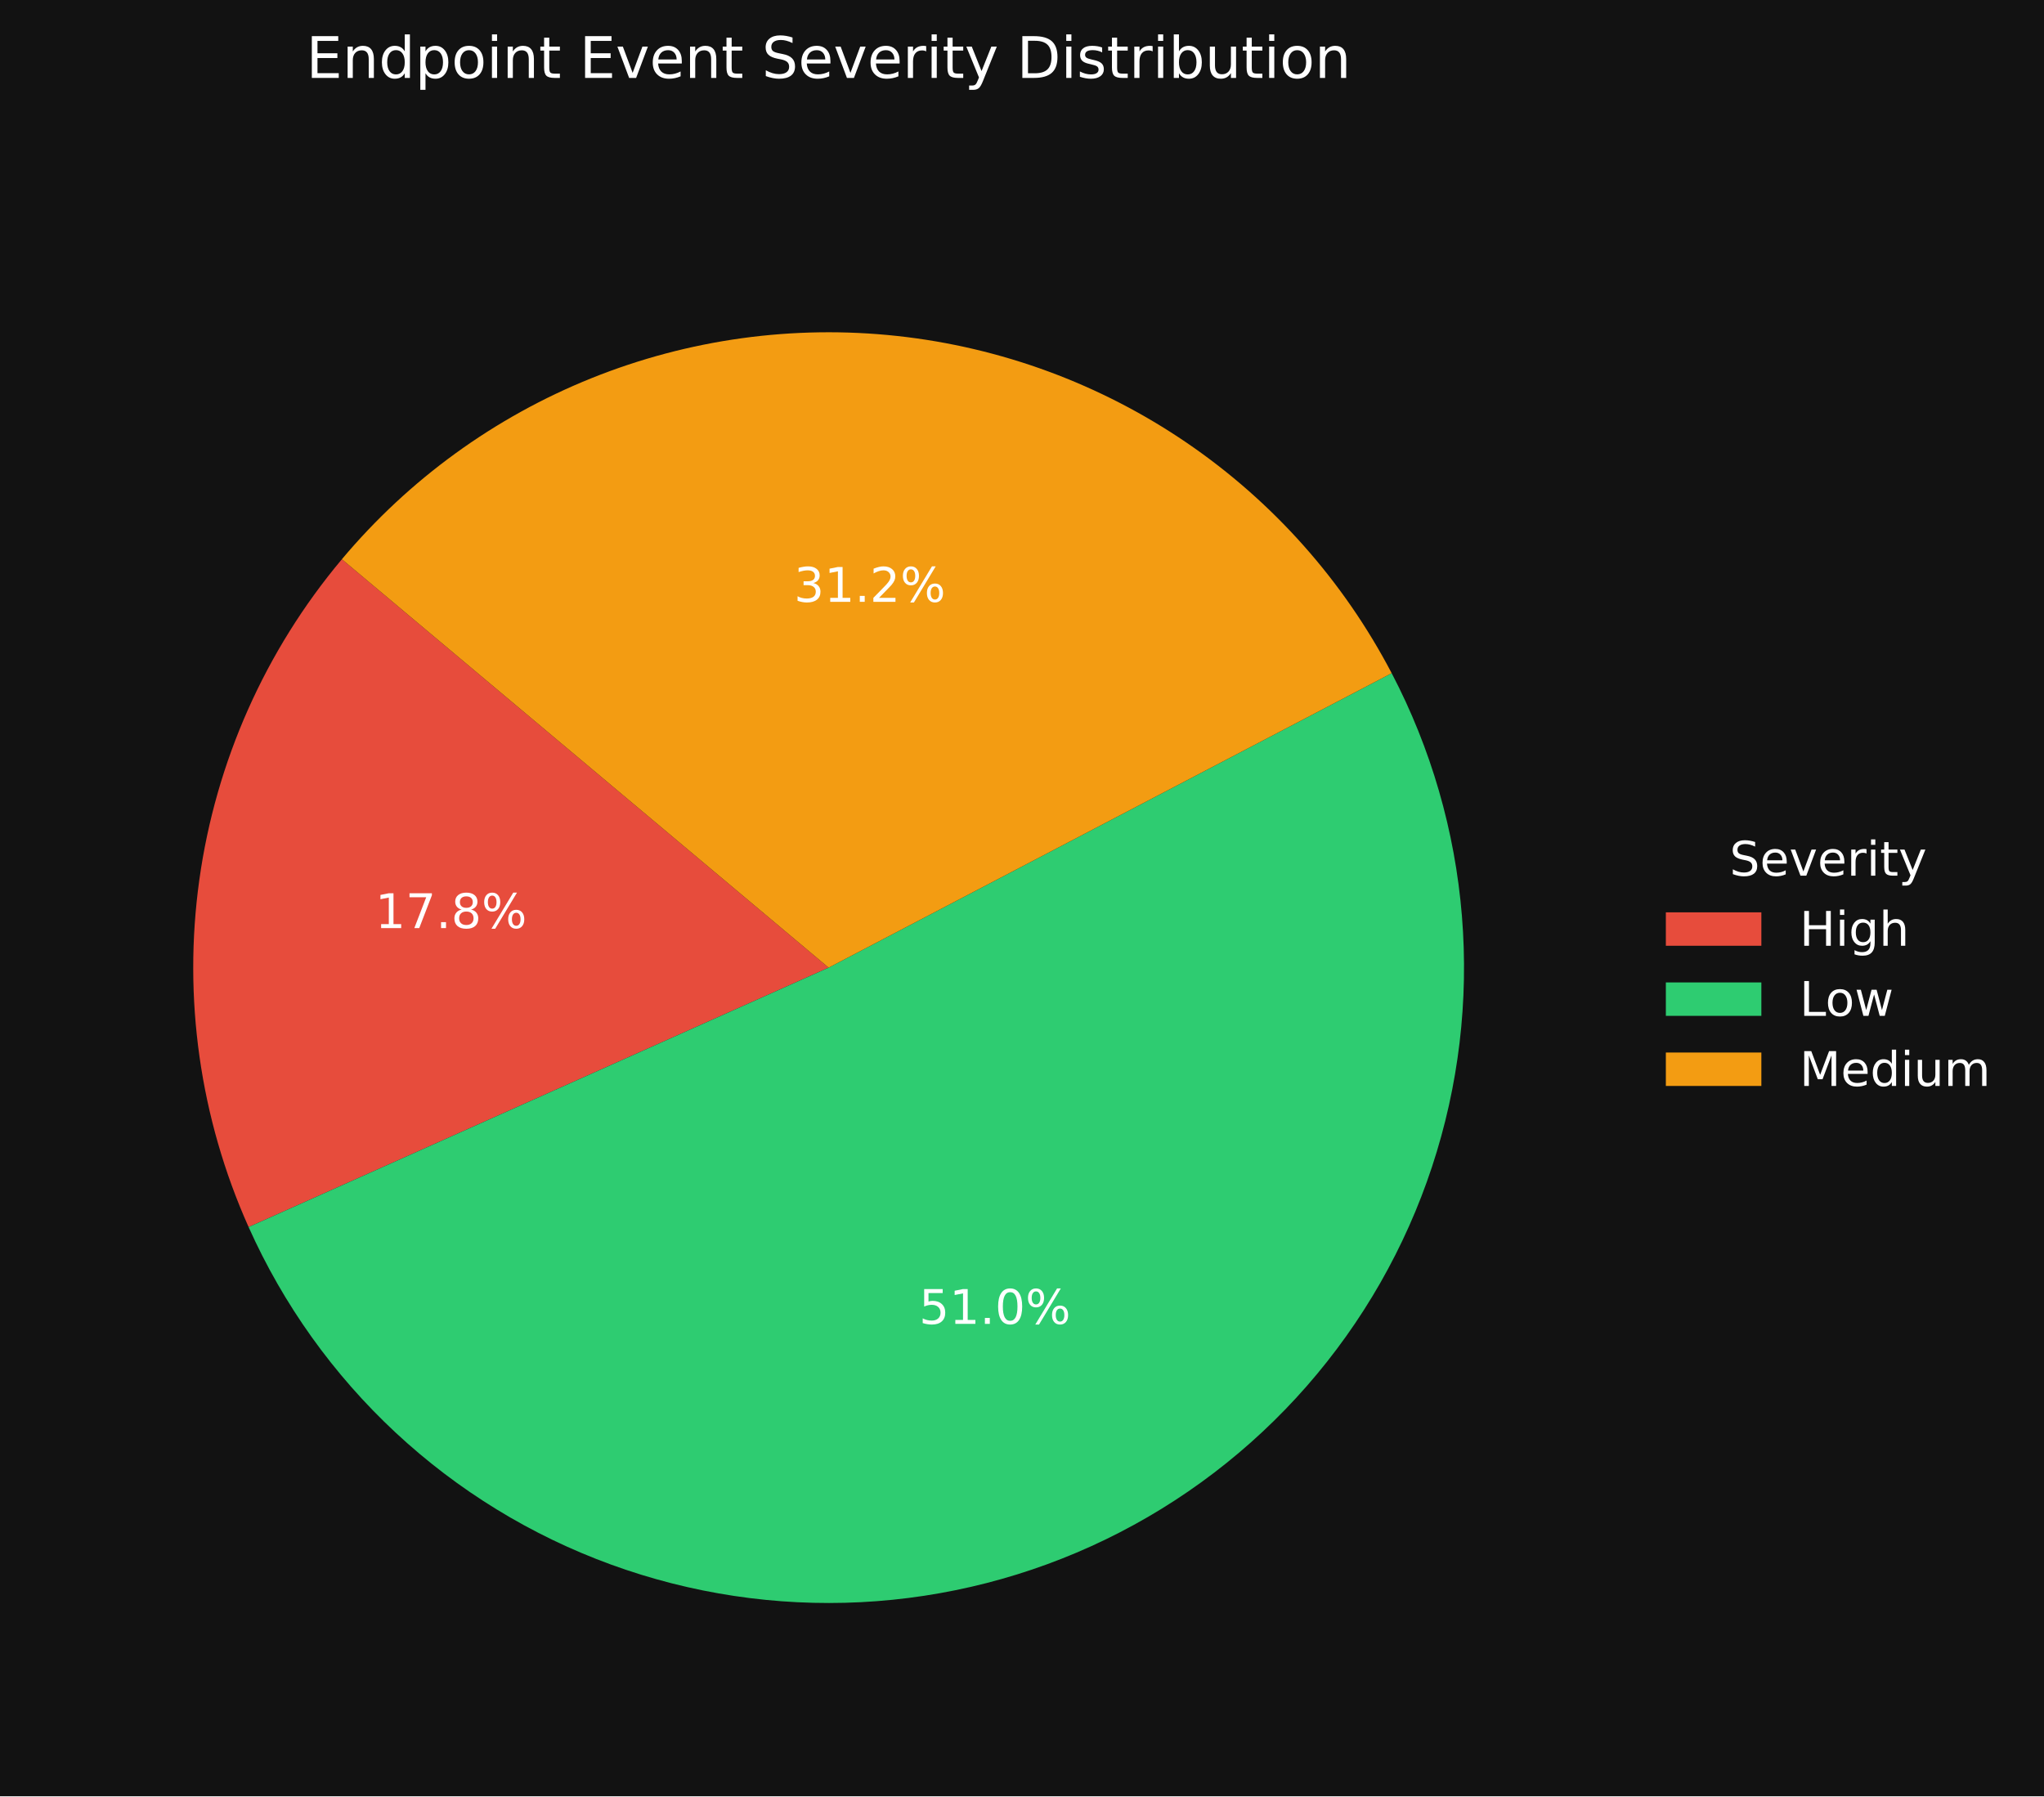
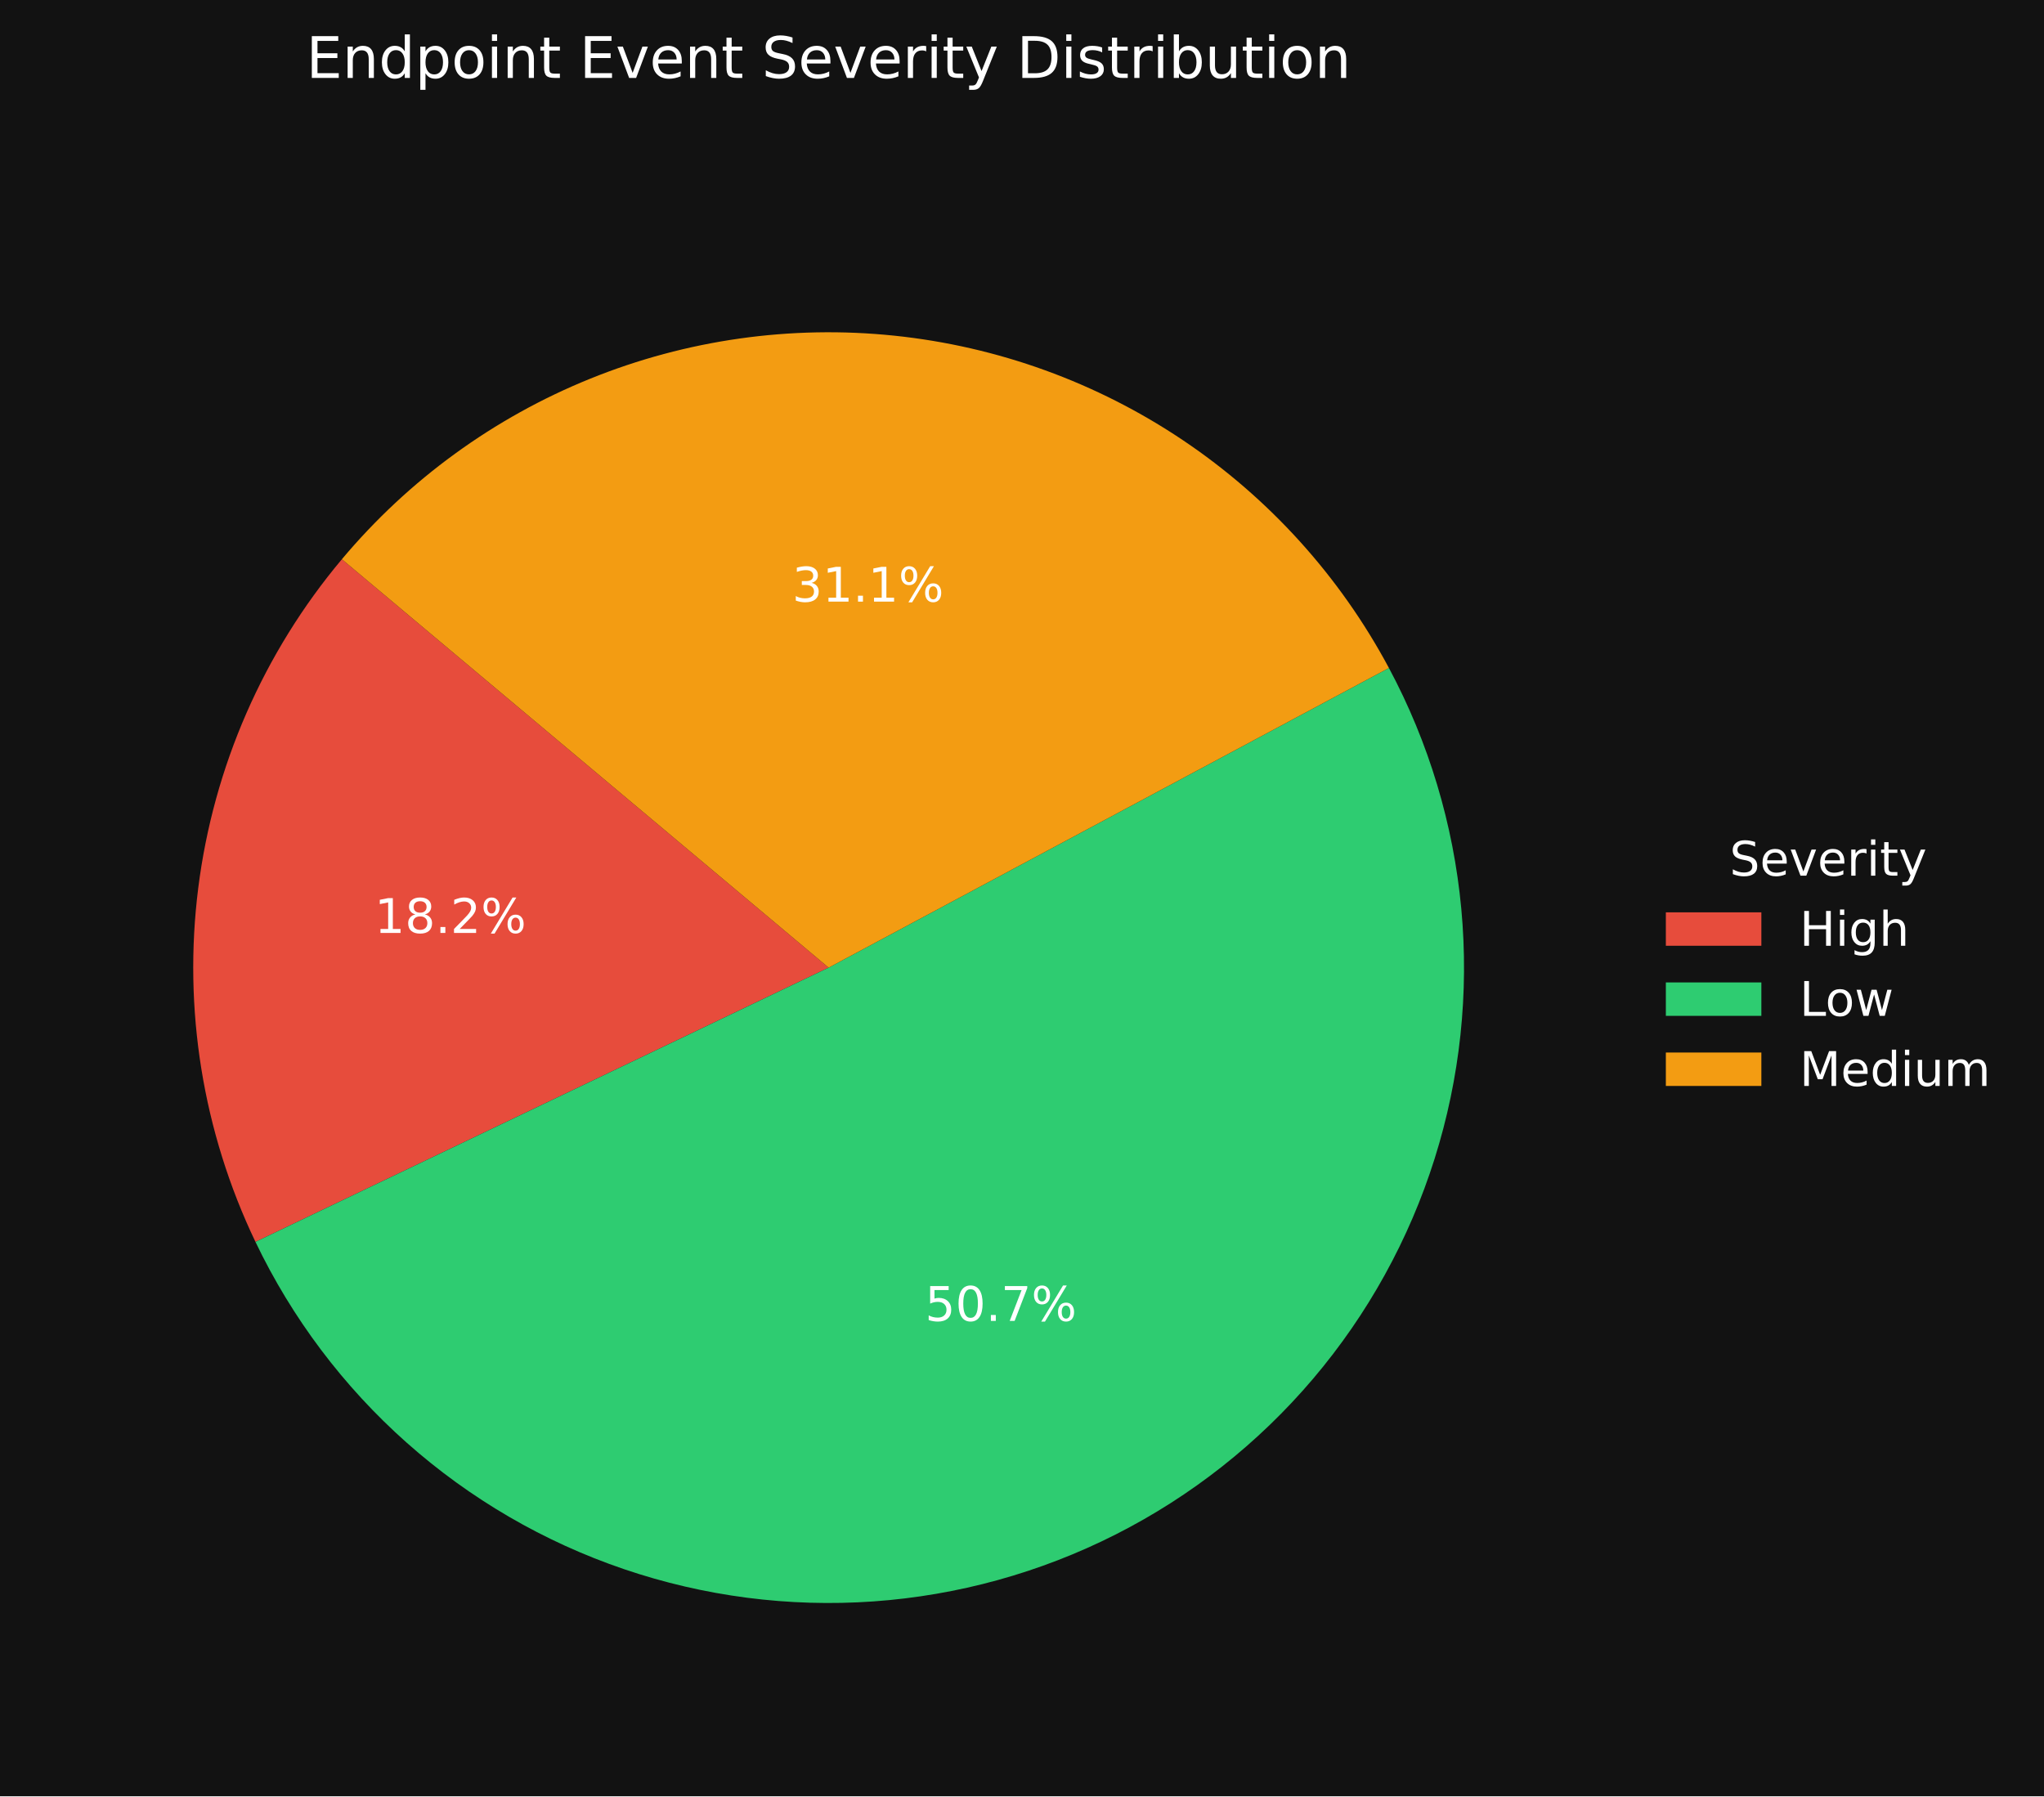
<svg xmlns="http://www.w3.org/2000/svg" xmlns:xlink="http://www.w3.org/1999/xlink" width="428.026pt" height="376.158pt" viewBox="0 0 428.026 376.158" version="1.1">
  <defs>
    <style type="text/css">*{stroke-linejoin: round; stroke-linecap: butt}</style>
  </defs>
  <g id="figure_1">
    <g id="patch_1">
      <path d="M 0 376.158  L 428.026 376.158  L 428.026 -0  L 0 -0  z " style="fill: #121212" />
    </g>
    <g id="axes_1">
      <g id="patch_2">
-         <path d="M 71.593 117.111  C 55.543 136.239 45.197 159.503 41.743 184.232  C 38.289 208.962 41.865 234.171 52.06 256.964  L 173.52 202.638  z " style="fill: #e74c3c" />
+         <path d="M 71.593 117.111  C 55.169 136.684 44.726 160.58 41.517 185.929  C 38.309 211.277 42.468 237.022 53.497 260.07  L 173.52 202.638  z " style="fill: #e74c3c" />
      </g>
      <g id="patch_3">
-         <path d="M 52.06 256.964  C 59.334 273.227 69.801 287.865 82.838 300.007  C 95.876 312.149 111.22 321.55 127.959 327.65  C 144.698 333.751 162.493 336.428 180.286 335.522  C 198.079 334.616 215.51 330.146 231.542 322.377  C 247.575 314.608 261.885 303.697 273.622 290.293  C 285.359 276.89 294.285 261.265 299.87 244.347  C 305.455 227.429 307.585 209.56 306.134 191.803  C 304.683 174.047 299.681 156.761 291.424 140.974  L 173.52 202.638  z " style="fill: #2ecc71" />
+         <path d="M 53.497 260.07  C 61.147 276.058 71.916 290.357 85.168 302.126  C 98.421 313.895 113.892 322.899 130.672 328.606  C 147.452 334.314 165.204 336.612 182.884 335.364  C 200.564 334.117 217.818 329.349 233.63 321.342  C 249.443 313.335 263.497 302.249 274.965 288.735  C 286.434 275.222 295.088 259.552 300.418 242.649  C 305.747 225.745 307.646 207.946 306.003 190.298  C 304.359 172.651 299.205 155.508 290.845 139.879  L 173.52 202.638  z " style="fill: #2ecc71" />
      </g>
      <g id="patch_4">
-         <path d="M 291.424 140.974  C 281.294 121.604 266.545 105.027 248.487 92.711  C 230.428 80.396 209.609 72.718 187.879 70.359  C 166.148 68 144.167 71.032 123.887 79.186  C 103.606 87.34 85.644 100.367 71.593 117.111  L 173.52 202.638  z " style="fill: #f39c12" />
+         <path d="M 290.845 139.879  C 280.585 120.698 265.775 104.322 247.718 92.191  C 229.66 80.06 208.901 72.541 187.263 70.294  C 165.626 68.047 143.764 71.14 123.6 79.302  C 103.435 87.463 85.576 100.447 71.593 117.111  L 173.52 202.638  z " style="fill: #f39c12" />
      </g>
      <g id="matplotlib.axis_1" />
      <g id="matplotlib.axis_2" />
      <g id="text_1">
-         <g style="fill: #ffffff" transform="translate(78.57031 194.3541) scale(0.1 -0.1)">
+         <g style="fill: #ffffff" transform="translate(78.43481 195.372) scale(0.1 -0.1)">
          <defs>
            <path id="DejaVuSans-31" d="M 794 531  L 1825 531  L 1825 4091  L 703 3866  L 703 4441  L 1819 4666  L 2450 4666  L 2450 531  L 3481 531  L 3481 0  L 794 0  L 794 531  z " transform="scale(0.015625)" />
-             <path id="DejaVuSans-37" d="M 525 4666  L 3525 4666  L 3525 4397  L 1831 0  L 1172 0  L 2766 4134  L 525 4134  L 525 4666  z " transform="scale(0.015625)" />
+             <path id="DejaVuSans-38" d="M 2034 2216  Q 1584 2216 1326 1975  Q 1069 1734 1069 1313  Q 1069 891 1326 650  Q 1584 409 2034 409  Q 2484 409 2743 651  Q 3003 894 3003 1313  Q 3003 1734 2745 1975  Q 2488 2216 2034 2216  z M 1403 2484  Q 997 2584 770 2862  Q 544 3141 544 3541  Q 544 4100 942 4425  Q 1341 4750 2034 4750  Q 2731 4750 3128 4425  Q 3525 4100 3525 3541  Q 3525 3141 3298 2862  Q 3072 2584 2669 2484  Q 3125 2378 3379 2068  Q 3634 1759 3634 1313  Q 3634 634 3220 271  Q 2806 -91 2034 -91  Q 1263 -91 848 271  Q 434 634 434 1313  Q 434 1759 690 2068  Q 947 2378 1403 2484  z M 1172 3481  Q 1172 3119 1398 2916  Q 1625 2713 2034 2713  Q 2441 2713 2670 2916  Q 2900 3119 2900 3481  Q 2900 3844 2670 4047  Q 2441 4250 2034 4250  Q 1625 4250 1398 4047  Q 1172 3844 1172 3481  z " transform="scale(0.015625)" />
            <path id="DejaVuSans-2e" d="M 684 794  L 1344 794  L 1344 0  L 684 0  L 684 794  z " transform="scale(0.015625)" />
-             <path id="DejaVuSans-38" d="M 2034 2216  Q 1584 2216 1326 1975  Q 1069 1734 1069 1313  Q 1069 891 1326 650  Q 1584 409 2034 409  Q 2484 409 2743 651  Q 3003 894 3003 1313  Q 3003 1734 2745 1975  Q 2488 2216 2034 2216  z M 1403 2484  Q 997 2584 770 2862  Q 544 3141 544 3541  Q 544 4100 942 4425  Q 1341 4750 2034 4750  Q 2731 4750 3128 4425  Q 3525 4100 3525 3541  Q 3525 3141 3298 2862  Q 3072 2584 2669 2484  Q 3125 2378 3379 2068  Q 3634 1759 3634 1313  Q 3634 634 3220 271  Q 2806 -91 2034 -91  Q 1263 -91 848 271  Q 434 634 434 1313  Q 434 1759 690 2068  Q 947 2378 1403 2484  z M 1172 3481  Q 1172 3119 1398 2916  Q 1625 2713 2034 2713  Q 2441 2713 2670 2916  Q 2900 3119 2900 3481  Q 2900 3844 2670 4047  Q 2441 4250 2034 4250  Q 1625 4250 1398 4047  Q 1172 3844 1172 3481  z " transform="scale(0.015625)" />
+             <path id="DejaVuSans-32" d="M 1228 531  L 3431 531  L 3431 0  L 469 0  L 469 531  Q 828 903 1448 1529  Q 2069 2156 2228 2338  Q 2531 2678 2651 2914  Q 2772 3150 2772 3378  Q 2772 3750 2511 3984  Q 2250 4219 1831 4219  Q 1534 4219 1204 4116  Q 875 4013 500 3803  L 500 4441  Q 881 4594 1212 4672  Q 1544 4750 1819 4750  Q 2544 4750 2975 4387  Q 3406 4025 3406 3419  Q 3406 3131 3298 2873  Q 3191 2616 2906 2266  Q 2828 2175 2409 1742  Q 1991 1309 1228 531  z " transform="scale(0.015625)" />
            <path id="DejaVuSans-25" d="M 4653 2053  Q 4381 2053 4226 1822  Q 4072 1591 4072 1178  Q 4072 772 4226 539  Q 4381 306 4653 306  Q 4919 306 5073 539  Q 5228 772 5228 1178  Q 5228 1588 5073 1820  Q 4919 2053 4653 2053  z M 4653 2450  Q 5147 2450 5437 2106  Q 5728 1763 5728 1178  Q 5728 594 5436 251  Q 5144 -91 4653 -91  Q 4153 -91 3862 251  Q 3572 594 3572 1178  Q 3572 1766 3864 2108  Q 4156 2450 4653 2450  z M 1428 4353  Q 1159 4353 1004 4120  Q 850 3888 850 3481  Q 850 3069 1003 2837  Q 1156 2606 1428 2606  Q 1700 2606 1854 2837  Q 2009 3069 2009 3481  Q 2009 3884 1853 4118  Q 1697 4353 1428 4353  z M 4250 4750  L 4750 4750  L 1831 -91  L 1331 -91  L 4250 4750  z M 1428 4750  Q 1922 4750 2215 4408  Q 2509 4066 2509 3481  Q 2509 2891 2217 2550  Q 1925 2209 1428 2209  Q 931 2209 642 2551  Q 353 2894 353 3481  Q 353 4063 643 4406  Q 934 4750 1428 4750  z " transform="scale(0.015625)" />
          </defs>
          <use xlink:href="#DejaVuSans-31" />
-           <use xlink:href="#DejaVuSans-37" transform="translate(63.62305 0)" />
+           <use xlink:href="#DejaVuSans-38" transform="translate(63.62305 0)" />
          <use xlink:href="#DejaVuSans-2e" transform="translate(127.2461 0)" />
-           <use xlink:href="#DejaVuSans-38" transform="translate(159.0332 0)" />
+           <use xlink:href="#DejaVuSans-32" transform="translate(159.0332 0)" />
          <use xlink:href="#DejaVuSans-25" transform="translate(222.6562 0)" />
        </g>
      </g>
      <g id="text_2">
-         <g style="fill: #ffffff" transform="translate(192.4498 277.2406) scale(0.1 -0.1)">
+         <g style="fill: #ffffff" transform="translate(193.7026 276.6199) scale(0.1 -0.1)">
          <defs>
            <path id="DejaVuSans-35" d="M 691 4666  L 3169 4666  L 3169 4134  L 1269 4134  L 1269 2991  Q 1406 3038 1543 3061  Q 1681 3084 1819 3084  Q 2600 3084 3056 2656  Q 3513 2228 3513 1497  Q 3513 744 3044 326  Q 2575 -91 1722 -91  Q 1428 -91 1123 -41  Q 819 9 494 109  L 494 744  Q 775 591 1075 516  Q 1375 441 1709 441  Q 2250 441 2565 725  Q 2881 1009 2881 1497  Q 2881 1984 2565 2268  Q 2250 2553 1709 2553  Q 1456 2553 1204 2497  Q 953 2441 691 2322  L 691 4666  z " transform="scale(0.015625)" />
            <path id="DejaVuSans-30" d="M 2034 4250  Q 1547 4250 1301 3770  Q 1056 3291 1056 2328  Q 1056 1369 1301 889  Q 1547 409 2034 409  Q 2525 409 2770 889  Q 3016 1369 3016 2328  Q 3016 3291 2770 3770  Q 2525 4250 2034 4250  z M 2034 4750  Q 2819 4750 3233 4129  Q 3647 3509 3647 2328  Q 3647 1150 3233 529  Q 2819 -91 2034 -91  Q 1250 -91 836 529  Q 422 1150 422 2328  Q 422 3509 836 4129  Q 1250 4750 2034 4750  z " transform="scale(0.015625)" />
+             <path id="DejaVuSans-37" d="M 525 4666  L 3525 4666  L 3525 4397  L 1831 0  L 1172 0  L 2766 4134  L 525 4134  L 525 4666  z " transform="scale(0.015625)" />
          </defs>
          <use xlink:href="#DejaVuSans-35" />
-           <use xlink:href="#DejaVuSans-31" transform="translate(63.62305 0)" />
+           <use xlink:href="#DejaVuSans-30" transform="translate(63.62305 0)" />
          <use xlink:href="#DejaVuSans-2e" transform="translate(127.2461 0)" />
-           <use xlink:href="#DejaVuSans-30" transform="translate(159.0332 0)" />
+           <use xlink:href="#DejaVuSans-37" transform="translate(159.0332 0)" />
          <use xlink:href="#DejaVuSans-25" transform="translate(222.6562 0)" />
        </g>
      </g>
      <g id="text_3">
-         <g style="fill: #ffffff" transform="translate(166.2516 126.0301) scale(0.1 -0.1)">
+         <g style="fill: #ffffff" transform="translate(165.8823 125.9909) scale(0.1 -0.1)">
          <defs>
            <path id="DejaVuSans-33" d="M 2597 2516  Q 3050 2419 3304 2112  Q 3559 1806 3559 1356  Q 3559 666 3084 287  Q 2609 -91 1734 -91  Q 1441 -91 1130 -33  Q 819 25 488 141  L 488 750  Q 750 597 1062 519  Q 1375 441 1716 441  Q 2309 441 2620 675  Q 2931 909 2931 1356  Q 2931 1769 2642 2001  Q 2353 2234 1838 2234  L 1294 2234  L 1294 2753  L 1863 2753  Q 2328 2753 2575 2939  Q 2822 3125 2822 3475  Q 2822 3834 2567 4026  Q 2313 4219 1838 4219  Q 1578 4219 1281 4162  Q 984 4106 628 3988  L 628 4550  Q 988 4650 1302 4700  Q 1616 4750 1894 4750  Q 2613 4750 3031 4423  Q 3450 4097 3450 3541  Q 3450 3153 3228 2886  Q 3006 2619 2597 2516  z " transform="scale(0.015625)" />
-             <path id="DejaVuSans-32" d="M 1228 531  L 3431 531  L 3431 0  L 469 0  L 469 531  Q 828 903 1448 1529  Q 2069 2156 2228 2338  Q 2531 2678 2651 2914  Q 2772 3150 2772 3378  Q 2772 3750 2511 3984  Q 2250 4219 1831 4219  Q 1534 4219 1204 4116  Q 875 4013 500 3803  L 500 4441  Q 881 4594 1212 4672  Q 1544 4750 1819 4750  Q 2544 4750 2975 4387  Q 3406 4025 3406 3419  Q 3406 3131 3298 2873  Q 3191 2616 2906 2266  Q 2828 2175 2409 1742  Q 1991 1309 1228 531  z " transform="scale(0.015625)" />
          </defs>
          <use xlink:href="#DejaVuSans-33" />
          <use xlink:href="#DejaVuSans-31" transform="translate(63.62305 0)" />
          <use xlink:href="#DejaVuSans-2e" transform="translate(127.2461 0)" />
-           <use xlink:href="#DejaVuSans-32" transform="translate(159.0332 0)" />
+           <use xlink:href="#DejaVuSans-31" transform="translate(159.0332 0)" />
          <use xlink:href="#DejaVuSans-25" transform="translate(222.6562 0)" />
        </g>
      </g>
      <g id="text_4">
        <g style="fill: #ffffff" transform="translate(64.12219 16.31812) scale(0.12 -0.12)">
          <defs>
            <path id="DejaVuSans-45" d="M 628 4666  L 3578 4666  L 3578 4134  L 1259 4134  L 1259 2753  L 3481 2753  L 3481 2222  L 1259 2222  L 1259 531  L 3634 531  L 3634 0  L 628 0  L 628 4666  z " transform="scale(0.015625)" />
            <path id="DejaVuSans-6e" d="M 3513 2113  L 3513 0  L 2938 0  L 2938 2094  Q 2938 2591 2744 2837  Q 2550 3084 2163 3084  Q 1697 3084 1428 2787  Q 1159 2491 1159 1978  L 1159 0  L 581 0  L 581 3500  L 1159 3500  L 1159 2956  Q 1366 3272 1645 3428  Q 1925 3584 2291 3584  Q 2894 3584 3203 3211  Q 3513 2838 3513 2113  z " transform="scale(0.015625)" />
            <path id="DejaVuSans-64" d="M 2906 2969  L 2906 4863  L 3481 4863  L 3481 0  L 2906 0  L 2906 525  Q 2725 213 2448 61  Q 2172 -91 1784 -91  Q 1150 -91 751 415  Q 353 922 353 1747  Q 353 2572 751 3078  Q 1150 3584 1784 3584  Q 2172 3584 2448 3432  Q 2725 3281 2906 2969  z M 947 1747  Q 947 1113 1208 752  Q 1469 391 1925 391  Q 2381 391 2643 752  Q 2906 1113 2906 1747  Q 2906 2381 2643 2742  Q 2381 3103 1925 3103  Q 1469 3103 1208 2742  Q 947 2381 947 1747  z " transform="scale(0.015625)" />
            <path id="DejaVuSans-70" d="M 1159 525  L 1159 -1331  L 581 -1331  L 581 3500  L 1159 3500  L 1159 2969  Q 1341 3281 1617 3432  Q 1894 3584 2278 3584  Q 2916 3584 3314 3078  Q 3713 2572 3713 1747  Q 3713 922 3314 415  Q 2916 -91 2278 -91  Q 1894 -91 1617 61  Q 1341 213 1159 525  z M 3116 1747  Q 3116 2381 2855 2742  Q 2594 3103 2138 3103  Q 1681 3103 1420 2742  Q 1159 2381 1159 1747  Q 1159 1113 1420 752  Q 1681 391 2138 391  Q 2594 391 2855 752  Q 3116 1113 3116 1747  z " transform="scale(0.015625)" />
            <path id="DejaVuSans-6f" d="M 1959 3097  Q 1497 3097 1228 2736  Q 959 2375 959 1747  Q 959 1119 1226 758  Q 1494 397 1959 397  Q 2419 397 2687 759  Q 2956 1122 2956 1747  Q 2956 2369 2687 2733  Q 2419 3097 1959 3097  z M 1959 3584  Q 2709 3584 3137 3096  Q 3566 2609 3566 1747  Q 3566 888 3137 398  Q 2709 -91 1959 -91  Q 1206 -91 779 398  Q 353 888 353 1747  Q 353 2609 779 3096  Q 1206 3584 1959 3584  z " transform="scale(0.015625)" />
            <path id="DejaVuSans-69" d="M 603 3500  L 1178 3500  L 1178 0  L 603 0  L 603 3500  z M 603 4863  L 1178 4863  L 1178 4134  L 603 4134  L 603 4863  z " transform="scale(0.015625)" />
            <path id="DejaVuSans-74" d="M 1172 4494  L 1172 3500  L 2356 3500  L 2356 3053  L 1172 3053  L 1172 1153  Q 1172 725 1289 603  Q 1406 481 1766 481  L 2356 481  L 2356 0  L 1766 0  Q 1100 0 847 248  Q 594 497 594 1153  L 594 3053  L 172 3053  L 172 3500  L 594 3500  L 594 4494  L 1172 4494  z " transform="scale(0.015625)" />
            <path id="DejaVuSans-20" transform="scale(0.015625)" />
            <path id="DejaVuSans-76" d="M 191 3500  L 800 3500  L 1894 563  L 2988 3500  L 3597 3500  L 2284 0  L 1503 0  L 191 3500  z " transform="scale(0.015625)" />
            <path id="DejaVuSans-65" d="M 3597 1894  L 3597 1613  L 953 1613  Q 991 1019 1311 708  Q 1631 397 2203 397  Q 2534 397 2845 478  Q 3156 559 3463 722  L 3463 178  Q 3153 47 2828 -22  Q 2503 -91 2169 -91  Q 1331 -91 842 396  Q 353 884 353 1716  Q 353 2575 817 3079  Q 1281 3584 2069 3584  Q 2775 3584 3186 3129  Q 3597 2675 3597 1894  z M 3022 2063  Q 3016 2534 2758 2815  Q 2500 3097 2075 3097  Q 1594 3097 1305 2825  Q 1016 2553 972 2059  L 3022 2063  z " transform="scale(0.015625)" />
            <path id="DejaVuSans-53" d="M 3425 4513  L 3425 3897  Q 3066 4069 2747 4153  Q 2428 4238 2131 4238  Q 1616 4238 1336 4038  Q 1056 3838 1056 3469  Q 1056 3159 1242 3001  Q 1428 2844 1947 2747  L 2328 2669  Q 3034 2534 3370 2195  Q 3706 1856 3706 1288  Q 3706 609 3251 259  Q 2797 -91 1919 -91  Q 1588 -91 1214 -16  Q 841 59 441 206  L 441 856  Q 825 641 1194 531  Q 1563 422 1919 422  Q 2459 422 2753 634  Q 3047 847 3047 1241  Q 3047 1584 2836 1778  Q 2625 1972 2144 2069  L 1759 2144  Q 1053 2284 737 2584  Q 422 2884 422 3419  Q 422 4038 858 4394  Q 1294 4750 2059 4750  Q 2388 4750 2728 4690  Q 3069 4631 3425 4513  z " transform="scale(0.015625)" />
            <path id="DejaVuSans-72" d="M 2631 2963  Q 2534 3019 2420 3045  Q 2306 3072 2169 3072  Q 1681 3072 1420 2755  Q 1159 2438 1159 1844  L 1159 0  L 581 0  L 581 3500  L 1159 3500  L 1159 2956  Q 1341 3275 1631 3429  Q 1922 3584 2338 3584  Q 2397 3584 2469 3576  Q 2541 3569 2628 3553  L 2631 2963  z " transform="scale(0.015625)" />
            <path id="DejaVuSans-79" d="M 2059 -325  Q 1816 -950 1584 -1140  Q 1353 -1331 966 -1331  L 506 -1331  L 506 -850  L 844 -850  Q 1081 -850 1212 -737  Q 1344 -625 1503 -206  L 1606 56  L 191 3500  L 800 3500  L 1894 763  L 2988 3500  L 3597 3500  L 2059 -325  z " transform="scale(0.015625)" />
            <path id="DejaVuSans-44" d="M 1259 4147  L 1259 519  L 2022 519  Q 2988 519 3436 956  Q 3884 1394 3884 2338  Q 3884 3275 3436 3711  Q 2988 4147 2022 4147  L 1259 4147  z M 628 4666  L 1925 4666  Q 3281 4666 3915 4102  Q 4550 3538 4550 2338  Q 4550 1131 3912 565  Q 3275 0 1925 0  L 628 0  L 628 4666  z " transform="scale(0.015625)" />
            <path id="DejaVuSans-73" d="M 2834 3397  L 2834 2853  Q 2591 2978 2328 3040  Q 2066 3103 1784 3103  Q 1356 3103 1142 2972  Q 928 2841 928 2578  Q 928 2378 1081 2264  Q 1234 2150 1697 2047  L 1894 2003  Q 2506 1872 2764 1633  Q 3022 1394 3022 966  Q 3022 478 2636 193  Q 2250 -91 1575 -91  Q 1294 -91 989 -36  Q 684 19 347 128  L 347 722  Q 666 556 975 473  Q 1284 391 1588 391  Q 1994 391 2212 530  Q 2431 669 2431 922  Q 2431 1156 2273 1281  Q 2116 1406 1581 1522  L 1381 1569  Q 847 1681 609 1914  Q 372 2147 372 2553  Q 372 3047 722 3315  Q 1072 3584 1716 3584  Q 2034 3584 2315 3537  Q 2597 3491 2834 3397  z " transform="scale(0.015625)" />
            <path id="DejaVuSans-62" d="M 3116 1747  Q 3116 2381 2855 2742  Q 2594 3103 2138 3103  Q 1681 3103 1420 2742  Q 1159 2381 1159 1747  Q 1159 1113 1420 752  Q 1681 391 2138 391  Q 2594 391 2855 752  Q 3116 1113 3116 1747  z M 1159 2969  Q 1341 3281 1617 3432  Q 1894 3584 2278 3584  Q 2916 3584 3314 3078  Q 3713 2572 3713 1747  Q 3713 922 3314 415  Q 2916 -91 2278 -91  Q 1894 -91 1617 61  Q 1341 213 1159 525  L 1159 0  L 581 0  L 581 4863  L 1159 4863  L 1159 2969  z " transform="scale(0.015625)" />
            <path id="DejaVuSans-75" d="M 544 1381  L 544 3500  L 1119 3500  L 1119 1403  Q 1119 906 1312 657  Q 1506 409 1894 409  Q 2359 409 2629 706  Q 2900 1003 2900 1516  L 2900 3500  L 3475 3500  L 3475 0  L 2900 0  L 2900 538  Q 2691 219 2414 64  Q 2138 -91 1772 -91  Q 1169 -91 856 284  Q 544 659 544 1381  z M 1991 3584  L 1991 3584  z " transform="scale(0.015625)" />
          </defs>
          <use xlink:href="#DejaVuSans-45" />
          <use xlink:href="#DejaVuSans-6e" transform="translate(63.18359 0)" />
          <use xlink:href="#DejaVuSans-64" transform="translate(126.5625 0)" />
          <use xlink:href="#DejaVuSans-70" transform="translate(190.0391 0)" />
          <use xlink:href="#DejaVuSans-6f" transform="translate(253.5156 0)" />
          <use xlink:href="#DejaVuSans-69" transform="translate(314.6973 0)" />
          <use xlink:href="#DejaVuSans-6e" transform="translate(342.4805 0)" />
          <use xlink:href="#DejaVuSans-74" transform="translate(405.8594 0)" />
          <use xlink:href="#DejaVuSans-20" transform="translate(445.0684 0)" />
          <use xlink:href="#DejaVuSans-45" transform="translate(476.8555 0)" />
          <use xlink:href="#DejaVuSans-76" transform="translate(540.0391 0)" />
          <use xlink:href="#DejaVuSans-65" transform="translate(599.2188 0)" />
          <use xlink:href="#DejaVuSans-6e" transform="translate(660.7422 0)" />
          <use xlink:href="#DejaVuSans-74" transform="translate(724.1211 0)" />
          <use xlink:href="#DejaVuSans-20" transform="translate(763.3301 0)" />
          <use xlink:href="#DejaVuSans-53" transform="translate(795.1172 0)" />
          <use xlink:href="#DejaVuSans-65" transform="translate(858.5938 0)" />
          <use xlink:href="#DejaVuSans-76" transform="translate(920.1172 0)" />
          <use xlink:href="#DejaVuSans-65" transform="translate(979.2969 0)" />
          <use xlink:href="#DejaVuSans-72" transform="translate(1040.82 0)" />
          <use xlink:href="#DejaVuSans-69" transform="translate(1081.934 0)" />
          <use xlink:href="#DejaVuSans-74" transform="translate(1109.717 0)" />
          <use xlink:href="#DejaVuSans-79" transform="translate(1148.926 0)" />
          <use xlink:href="#DejaVuSans-20" transform="translate(1208.105 0)" />
          <use xlink:href="#DejaVuSans-44" transform="translate(1239.893 0)" />
          <use xlink:href="#DejaVuSans-69" transform="translate(1316.895 0)" />
          <use xlink:href="#DejaVuSans-73" transform="translate(1344.678 0)" />
          <use xlink:href="#DejaVuSans-74" transform="translate(1396.777 0)" />
          <use xlink:href="#DejaVuSans-72" transform="translate(1435.986 0)" />
          <use xlink:href="#DejaVuSans-69" transform="translate(1477.1 0)" />
          <use xlink:href="#DejaVuSans-62" transform="translate(1504.883 0)" />
          <use xlink:href="#DejaVuSans-75" transform="translate(1568.359 0)" />
          <use xlink:href="#DejaVuSans-74" transform="translate(1631.738 0)" />
          <use xlink:href="#DejaVuSans-69" transform="translate(1670.947 0)" />
          <use xlink:href="#DejaVuSans-6f" transform="translate(1698.73 0)" />
          <use xlink:href="#DejaVuSans-6e" transform="translate(1759.912 0)" />
        </g>
      </g>
      <g id="legend_1">
        <g id="text_5">
          <g style="fill: #ffffff" transform="translate(362.1822 183.3803) scale(0.1 -0.1)">
            <use xlink:href="#DejaVuSans-53" />
            <use xlink:href="#DejaVuSans-65" transform="translate(63.47656 0)" />
            <use xlink:href="#DejaVuSans-76" transform="translate(125 0)" />
            <use xlink:href="#DejaVuSans-65" transform="translate(184.1797 0)" />
            <use xlink:href="#DejaVuSans-72" transform="translate(245.7031 0)" />
            <use xlink:href="#DejaVuSans-69" transform="translate(286.8164 0)" />
            <use xlink:href="#DejaVuSans-74" transform="translate(314.5996 0)" />
            <use xlink:href="#DejaVuSans-79" transform="translate(353.8086 0)" />
          </g>
        </g>
        <g id="patch_5">
          <path d="M 348.84 198.058  L 368.84 198.058  L 368.84 191.058  L 348.84 191.058  z " style="fill: #e74c3c" />
        </g>
        <g id="text_6">
          <g style="fill: #ffffff" transform="translate(376.84 198.0584) scale(0.1 -0.1)">
            <defs>
              <path id="DejaVuSans-48" d="M 628 4666  L 1259 4666  L 1259 2753  L 3553 2753  L 3553 4666  L 4184 4666  L 4184 0  L 3553 0  L 3553 2222  L 1259 2222  L 1259 0  L 628 0  L 628 4666  z " transform="scale(0.015625)" />
              <path id="DejaVuSans-67" d="M 2906 1791  Q 2906 2416 2648 2759  Q 2391 3103 1925 3103  Q 1463 3103 1205 2759  Q 947 2416 947 1791  Q 947 1169 1205 825  Q 1463 481 1925 481  Q 2391 481 2648 825  Q 2906 1169 2906 1791  z M 3481 434  Q 3481 -459 3084 -895  Q 2688 -1331 1869 -1331  Q 1566 -1331 1297 -1286  Q 1028 -1241 775 -1147  L 775 -588  Q 1028 -725 1275 -790  Q 1522 -856 1778 -856  Q 2344 -856 2625 -561  Q 2906 -266 2906 331  L 2906 616  Q 2728 306 2450 153  Q 2172 0 1784 0  Q 1141 0 747 490  Q 353 981 353 1791  Q 353 2603 747 3093  Q 1141 3584 1784 3584  Q 2172 3584 2450 3431  Q 2728 3278 2906 2969  L 2906 3500  L 3481 3500  L 3481 434  z " transform="scale(0.015625)" />
              <path id="DejaVuSans-68" d="M 3513 2113  L 3513 0  L 2938 0  L 2938 2094  Q 2938 2591 2744 2837  Q 2550 3084 2163 3084  Q 1697 3084 1428 2787  Q 1159 2491 1159 1978  L 1159 0  L 581 0  L 581 4863  L 1159 4863  L 1159 2956  Q 1366 3272 1645 3428  Q 1925 3584 2291 3584  Q 2894 3584 3203 3211  Q 3513 2838 3513 2113  z " transform="scale(0.015625)" />
            </defs>
            <use xlink:href="#DejaVuSans-48" />
            <use xlink:href="#DejaVuSans-69" transform="translate(75.19531 0)" />
            <use xlink:href="#DejaVuSans-67" transform="translate(102.9785 0)" />
            <use xlink:href="#DejaVuSans-68" transform="translate(166.4551 0)" />
          </g>
        </g>
        <g id="patch_6">
          <path d="M 348.84 212.737  L 368.84 212.737  L 368.84 205.737  L 348.84 205.737  z " style="fill: #2ecc71" />
        </g>
        <g id="text_7">
          <g style="fill: #ffffff" transform="translate(376.84 212.7366) scale(0.1 -0.1)">
            <defs>
              <path id="DejaVuSans-4c" d="M 628 4666  L 1259 4666  L 1259 531  L 3531 531  L 3531 0  L 628 0  L 628 4666  z " transform="scale(0.015625)" />
              <path id="DejaVuSans-77" d="M 269 3500  L 844 3500  L 1563 769  L 2278 3500  L 2956 3500  L 3675 769  L 4391 3500  L 4966 3500  L 4050 0  L 3372 0  L 2619 2869  L 1863 0  L 1184 0  L 269 3500  z " transform="scale(0.015625)" />
            </defs>
            <use xlink:href="#DejaVuSans-4c" />
            <use xlink:href="#DejaVuSans-6f" transform="translate(53.96289 0)" />
            <use xlink:href="#DejaVuSans-77" transform="translate(115.1445 0)" />
          </g>
        </g>
        <g id="patch_7">
          <path d="M 348.84 227.415  L 368.84 227.415  L 368.84 220.415  L 348.84 220.415  z " style="fill: #f39c12" />
        </g>
        <g id="text_8">
          <g style="fill: #ffffff" transform="translate(376.84 227.4147) scale(0.1 -0.1)">
            <defs>
              <path id="DejaVuSans-4d" d="M 628 4666  L 1569 4666  L 2759 1491  L 3956 4666  L 4897 4666  L 4897 0  L 4281 0  L 4281 4097  L 3078 897  L 2444 897  L 1241 4097  L 1241 0  L 628 0  L 628 4666  z " transform="scale(0.015625)" />
              <path id="DejaVuSans-6d" d="M 3328 2828  Q 3544 3216 3844 3400  Q 4144 3584 4550 3584  Q 5097 3584 5394 3201  Q 5691 2819 5691 2113  L 5691 0  L 5113 0  L 5113 2094  Q 5113 2597 4934 2840  Q 4756 3084 4391 3084  Q 3944 3084 3684 2787  Q 3425 2491 3425 1978  L 3425 0  L 2847 0  L 2847 2094  Q 2847 2600 2669 2842  Q 2491 3084 2119 3084  Q 1678 3084 1418 2786  Q 1159 2488 1159 1978  L 1159 0  L 581 0  L 581 3500  L 1159 3500  L 1159 2956  Q 1356 3278 1631 3431  Q 1906 3584 2284 3584  Q 2666 3584 2933 3390  Q 3200 3197 3328 2828  z " transform="scale(0.015625)" />
            </defs>
            <use xlink:href="#DejaVuSans-4d" />
            <use xlink:href="#DejaVuSans-65" transform="translate(86.2793 0)" />
            <use xlink:href="#DejaVuSans-64" transform="translate(147.8027 0)" />
            <use xlink:href="#DejaVuSans-69" transform="translate(211.2793 0)" />
            <use xlink:href="#DejaVuSans-75" transform="translate(239.0625 0)" />
            <use xlink:href="#DejaVuSans-6d" transform="translate(302.4414 0)" />
          </g>
        </g>
      </g>
    </g>
  </g>
</svg>
